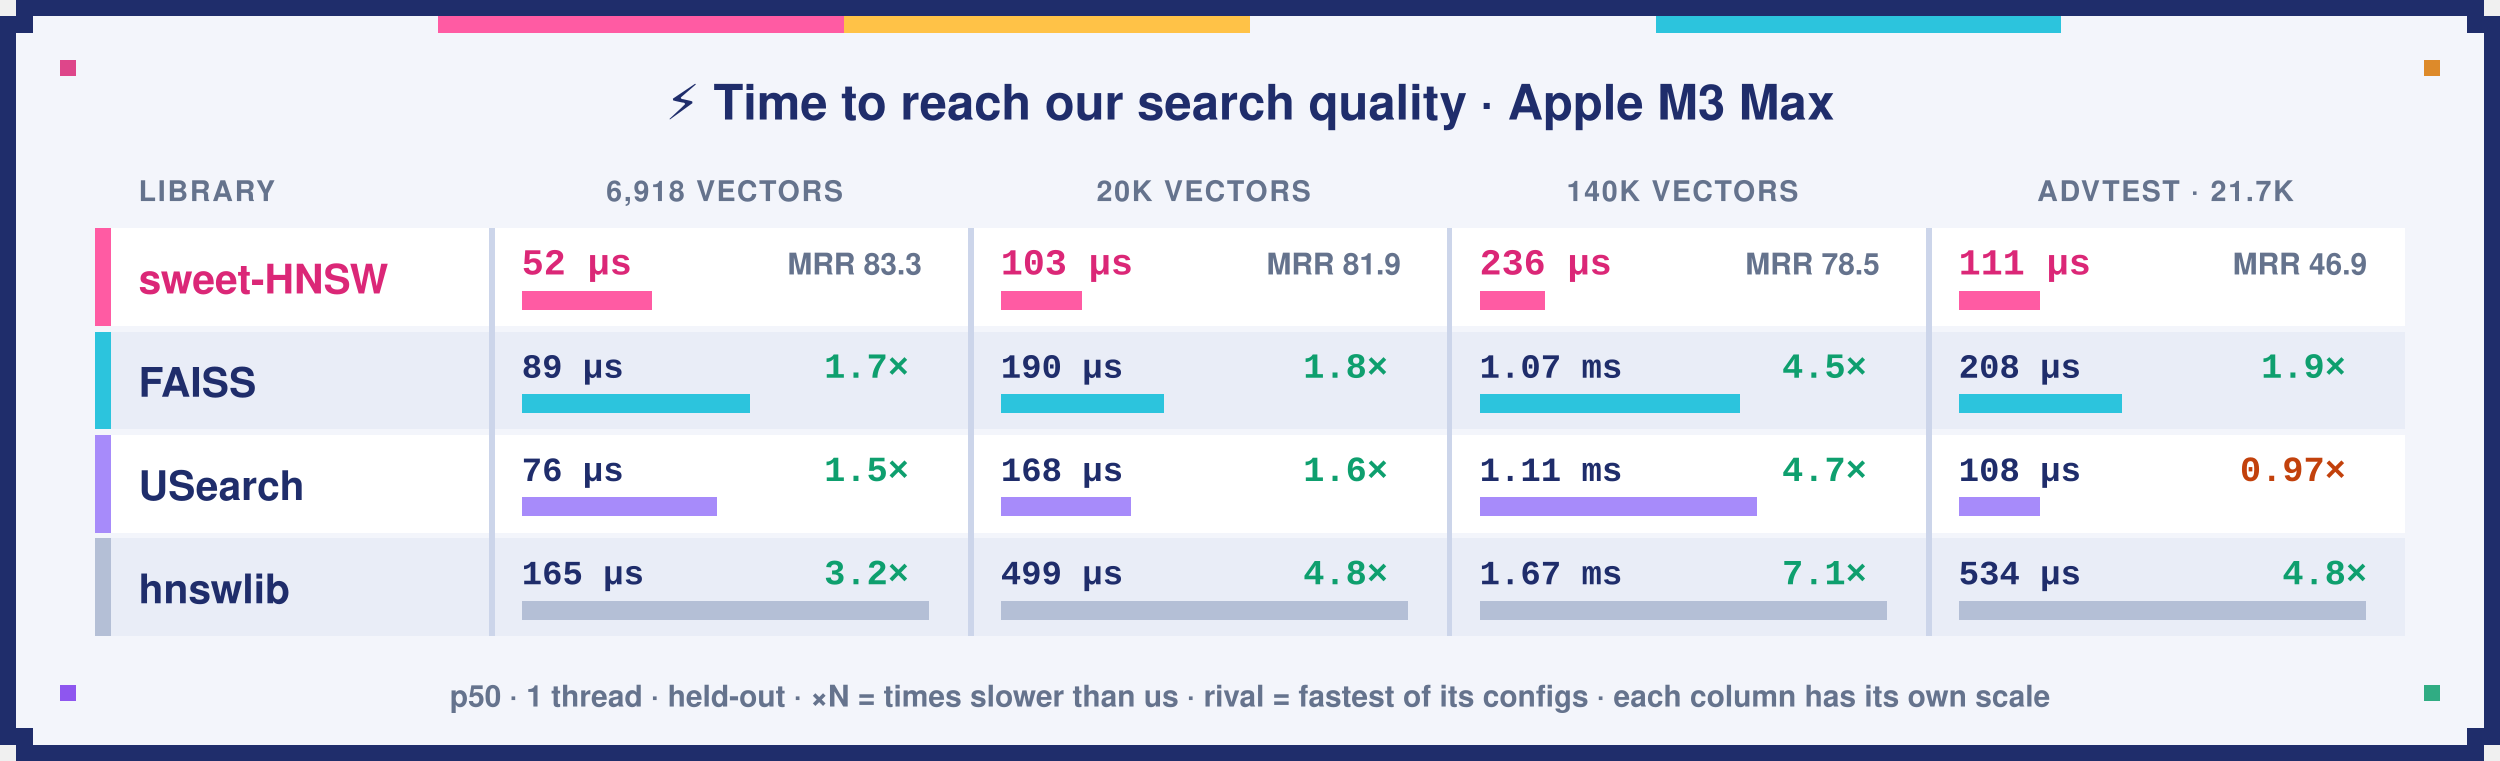
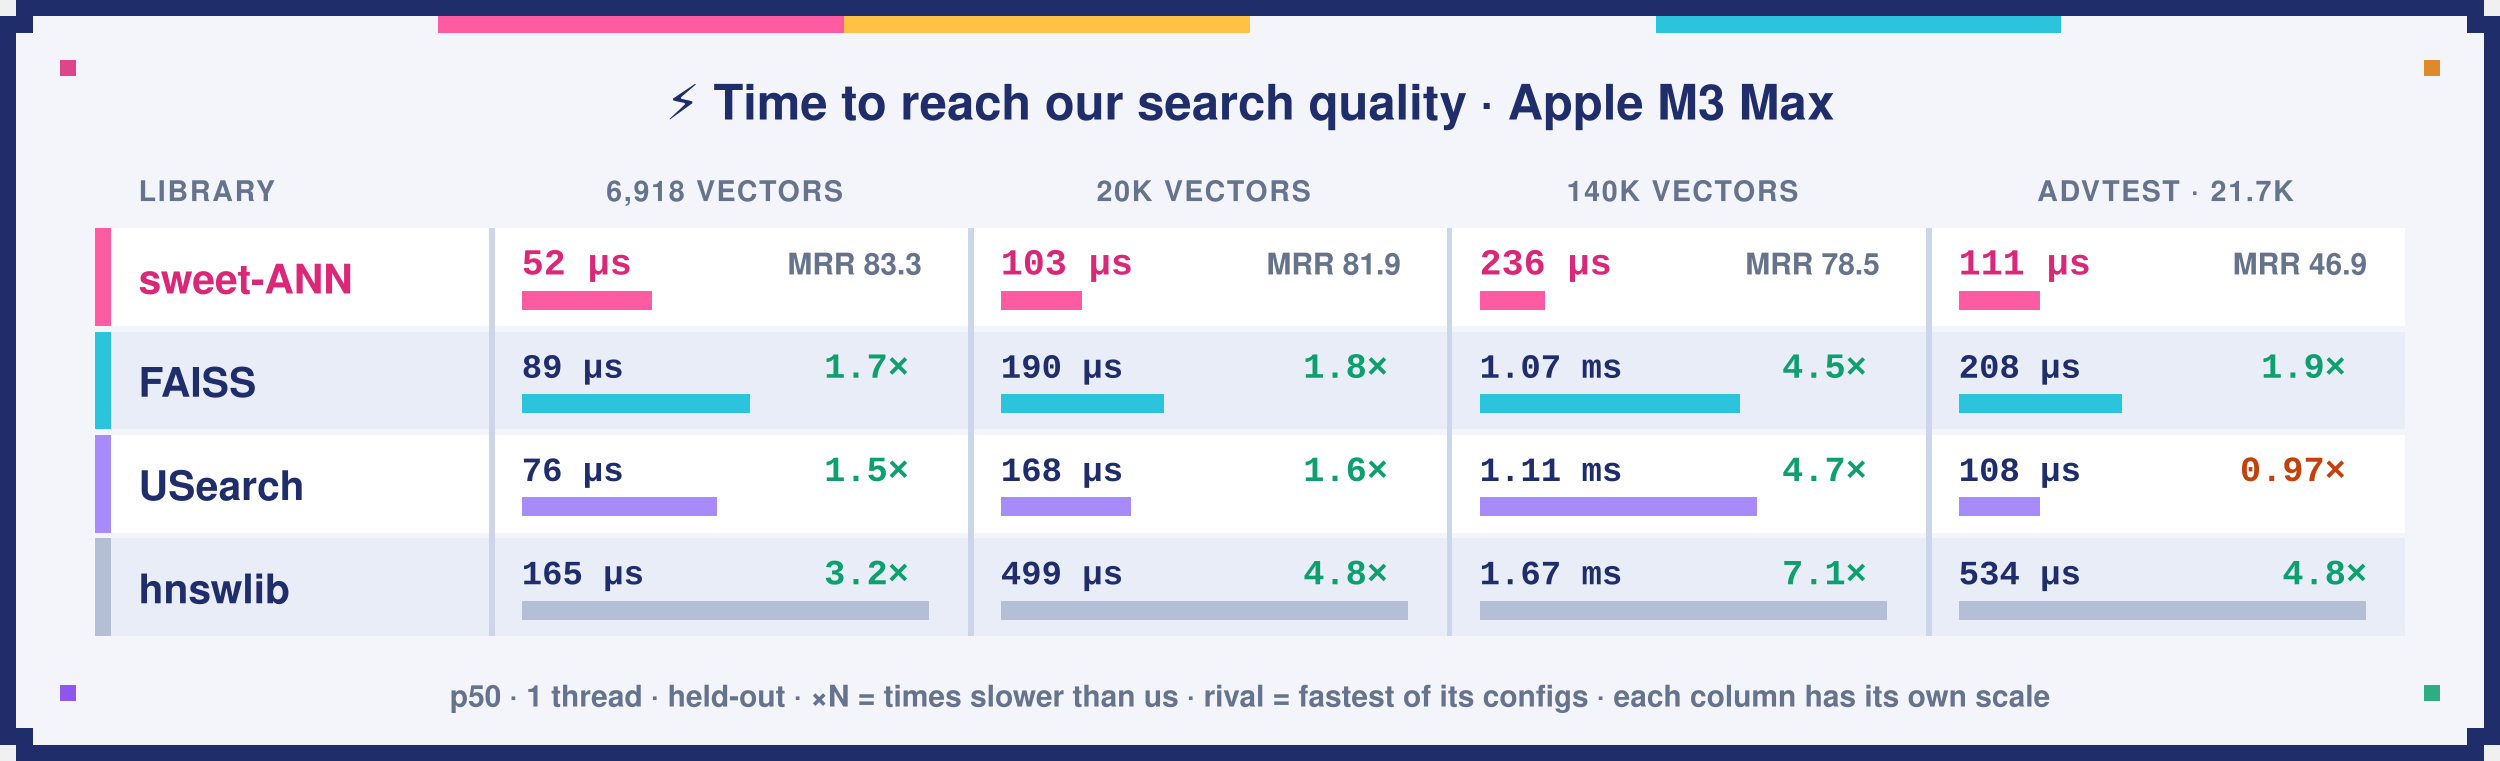
- <svg xmlns="http://www.w3.org/2000/svg" viewBox="0 0 920 280" fill="#1f2d6b" font-family="-apple-system,BlinkMacSystemFont,Segoe UI,Helvetica,Arial,Apple Color Emoji,Segoe UI Emoji,sans-serif" font-weight="800" text-anchor="middle" shape-rendering="crispEdges" aria-label="Time each library needs to reach sweet-HNSW MRR@10 on Apple M3 Max, p50, 1 thread, and how many times slower than sweet-HNSW; each rival is the fastest of its configs. 6,918 vectors: sweet-HNSW 52 µs, FAISS 89 µs (1.7x), USearch 76 µs (1.5x), hnswlib 165 µs (3.2x). 20k vectors: sweet-HNSW 103 µs, FAISS 190 µs (1.8x), USearch 168 µs (1.6x), hnswlib 499 µs (4.8x). 140k vectors: sweet-HNSW 236 µs, FAISS 1.07 ms (4.5x), USearch 1.11 ms (4.7x), hnswlib 1.67 ms (7.1x). AdvTest 21.7k: sweet-HNSW 111 µs, FAISS 208 µs (1.9x), USearch 108 µs (1.0x), hnswlib 534 µs (4.8x).">
+ <svg xmlns="http://www.w3.org/2000/svg" viewBox="0 0 920 280" fill="#1f2d6b" font-family="-apple-system,BlinkMacSystemFont,Segoe UI,Helvetica,Arial,Apple Color Emoji,Segoe UI Emoji,sans-serif" font-weight="800" text-anchor="middle" shape-rendering="crispEdges" aria-label="Time each library needs to reach sweet-ANN MRR@10 on Apple M3 Max, p50, 1 thread, and how many times slower than sweet-ANN; each rival is the fastest of its configs. 6,918 vectors: sweet-ANN 52 µs, FAISS 89 µs (1.7x), USearch 76 µs (1.5x), hnswlib 165 µs (3.2x). 20k vectors: sweet-ANN 103 µs, FAISS 190 µs (1.8x), USearch 168 µs (1.6x), hnswlib 499 µs (4.8x). 140k vectors: sweet-ANN 236 µs, FAISS 1.07 ms (4.5x), USearch 1.11 ms (4.7x), hnswlib 1.67 ms (7.1x). AdvTest 21.7k: sweet-ANN 111 µs, FAISS 208 µs (1.9x), USearch 108 µs (1.0x), hnswlib 534 µs (4.8x).">
  <style>.h{fill:#65738d;font-size:10.5px;font-weight:700;letter-spacing:.65px}.s{fill:#65738d;font-size:11px;font-weight:600}.d{font-family:ui-monospace,SFMono-Regular,SF Mono,Menlo,Consolas,Liberation Mono,monospace;font-weight:600}</style>
  <path d="M6 0h908v6h6v268h-6v6H6v-6H0V6h6z" />
  <path fill="#f3f5fb" d="M12 6h896v6h6v256h-6v6H12v-6H6V12h6z" />
  <path fill="#ff5ba3" d="M161.333 6h149.3v6h-149.3z" />
  <path fill="#ffc247" d="M310.7 6h149.3v6h-149.3z" />
  <path fill="#2cc4dd" d="M609.3 6h149.3v6h-149.3z" />
  <g opacity=".85">
    <path fill="#db2777" d="M22 22h6v6h-6z" />
    <path fill="#d97706" d="M892 22h6v6h-6z" />
    <path fill="#7c3aed" d="M22 252h6v6h-6z" />
    <path fill="#0e9f6e" d="M892 252h6v6h-6z" />
  </g>
  <text x="460" y="44" font-size="18">⚡ Time to reach our search quality · Apple M3 Max</text>
  <path fill="#fff" d="M35 84h850v36H35zM35 160h850v36H35z" />
  <path fill="#e9edf7" d="M35 122h850v36H35zM35 198h850v36H35z" />
  <path fill="#ff5ba3" d="M35 84h6v36h-6zM192 107h48v7h-48zM368.3 107h30v7h-30zM544.5 107h24v7h-24zM720.8 107h30v7h-30z" />
  <path fill="#2cc4dd" d="M35 122h6v36h-6zM192 145h84v7h-84zM368.3 145h60v7h-60zM544.5 145h96v7h-96zM720.8 145h60v7h-60z" />
  <path fill="#a78bfa" d="M35 160h6v36h-6zM192 183h72v7h-72zM368.3 183h48v7h-48zM544.5 183h102v7h-102zM720.8 183h30v7h-30z" />
  <path fill="#b4bfd6" d="M35 198h6v36h-6zM192 221h150v7h-150zM368.3 221h150v7h-150zM544.5 221h150v7h-150zM720.8 221h150v7h-150z" />
  <path fill="#ccd5ea" d="M180 84h2v150h-2zM356.3 84h2v150h-2zM532.5 84h2v150h-2zM708.8 84h2v150h-2z" />
  <text class="h">
    <tspan x="51" y="74" text-anchor="start">LIBRARY</tspan>
    <tspan x="268.1">6,918 VECTORS</tspan>
    <tspan x="444.4">20K VECTORS</tspan>
    <tspan x="620.6">140K VECTORS</tspan>
    <tspan x="796.9">ADVTEST · 21.7K</tspan>
  </text>
  <text text-anchor="start" font-size="15">
-     <tspan x="51" y="108" fill="#db2777">sweet-HNSW</tspan>
+     <tspan x="51" y="108" fill="#db2777">sweet-ANN</tspan>
    <tspan x="51" y="146">FAISS</tspan>
    <tspan x="51" y="184">USearch</tspan>
    <tspan x="51" y="222">hnswlib</tspan>
  </text>
  <text text-anchor="start" class="d" font-size="13.5" fill="#db2777">
    <tspan x="192" y="101">52 µs</tspan>
    <tspan x="368.3" y="101">103 µs</tspan>
    <tspan x="544.5" y="101">236 µs</tspan>
    <tspan x="720.8" y="101">111 µs</tspan>
  </text>
  <text text-anchor="end" class="s">
    <tspan x="342.3" y="101">MRR 83.3</tspan>
    <tspan x="518.6" y="101">MRR 81.9</tspan>
    <tspan x="694.8" y="101">MRR 78.5</tspan>
    <tspan x="871.1" y="101">MRR 46.9</tspan>
  </text>
  <text text-anchor="start" class="d" font-size="12.5">
    <tspan x="192" y="139">89 µs</tspan>
    <tspan x="368.3" y="139">190 µs</tspan>
    <tspan x="544.5" y="139">1.07 ms</tspan>
    <tspan x="720.8" y="139">208 µs</tspan>
    <tspan x="192" y="177">76 µs</tspan>
    <tspan x="368.3" y="177">168 µs</tspan>
    <tspan x="544.5" y="177">1.11 ms</tspan>
    <tspan x="720.8" y="177">108 µs</tspan>
    <tspan x="192" y="215">165 µs</tspan>
    <tspan x="368.3" y="215">499 µs</tspan>
    <tspan x="544.5" y="215">1.67 ms</tspan>
    <tspan x="720.8" y="215">534 µs</tspan>
  </text>
  <text text-anchor="end" class="d" font-size="13" font-weight="700" fill="#0e9f6e">
    <tspan x="342.3" y="139">1.7×</tspan>
    <tspan x="518.6" y="139">1.8×</tspan>
    <tspan x="694.8" y="139">4.5×</tspan>
    <tspan x="871.1" y="139">1.9×</tspan>
    <tspan x="342.3" y="177">1.5×</tspan>
    <tspan x="518.6" y="177">1.6×</tspan>
    <tspan x="694.8" y="177">4.7×</tspan>
    <tspan x="871.1" y="177" fill="#c2410c">0.97×</tspan>
    <tspan x="342.3" y="215">3.2×</tspan>
    <tspan x="518.6" y="215">4.8×</tspan>
    <tspan x="694.8" y="215">7.1×</tspan>
    <tspan x="871.1" y="215">4.8×</tspan>
  </text>
  <text x="460" y="260" class="s">p50 · 1 thread · held-out · ×N = times slower than us · rival = fastest of its configs · each column has its own scale</text>
</svg>
